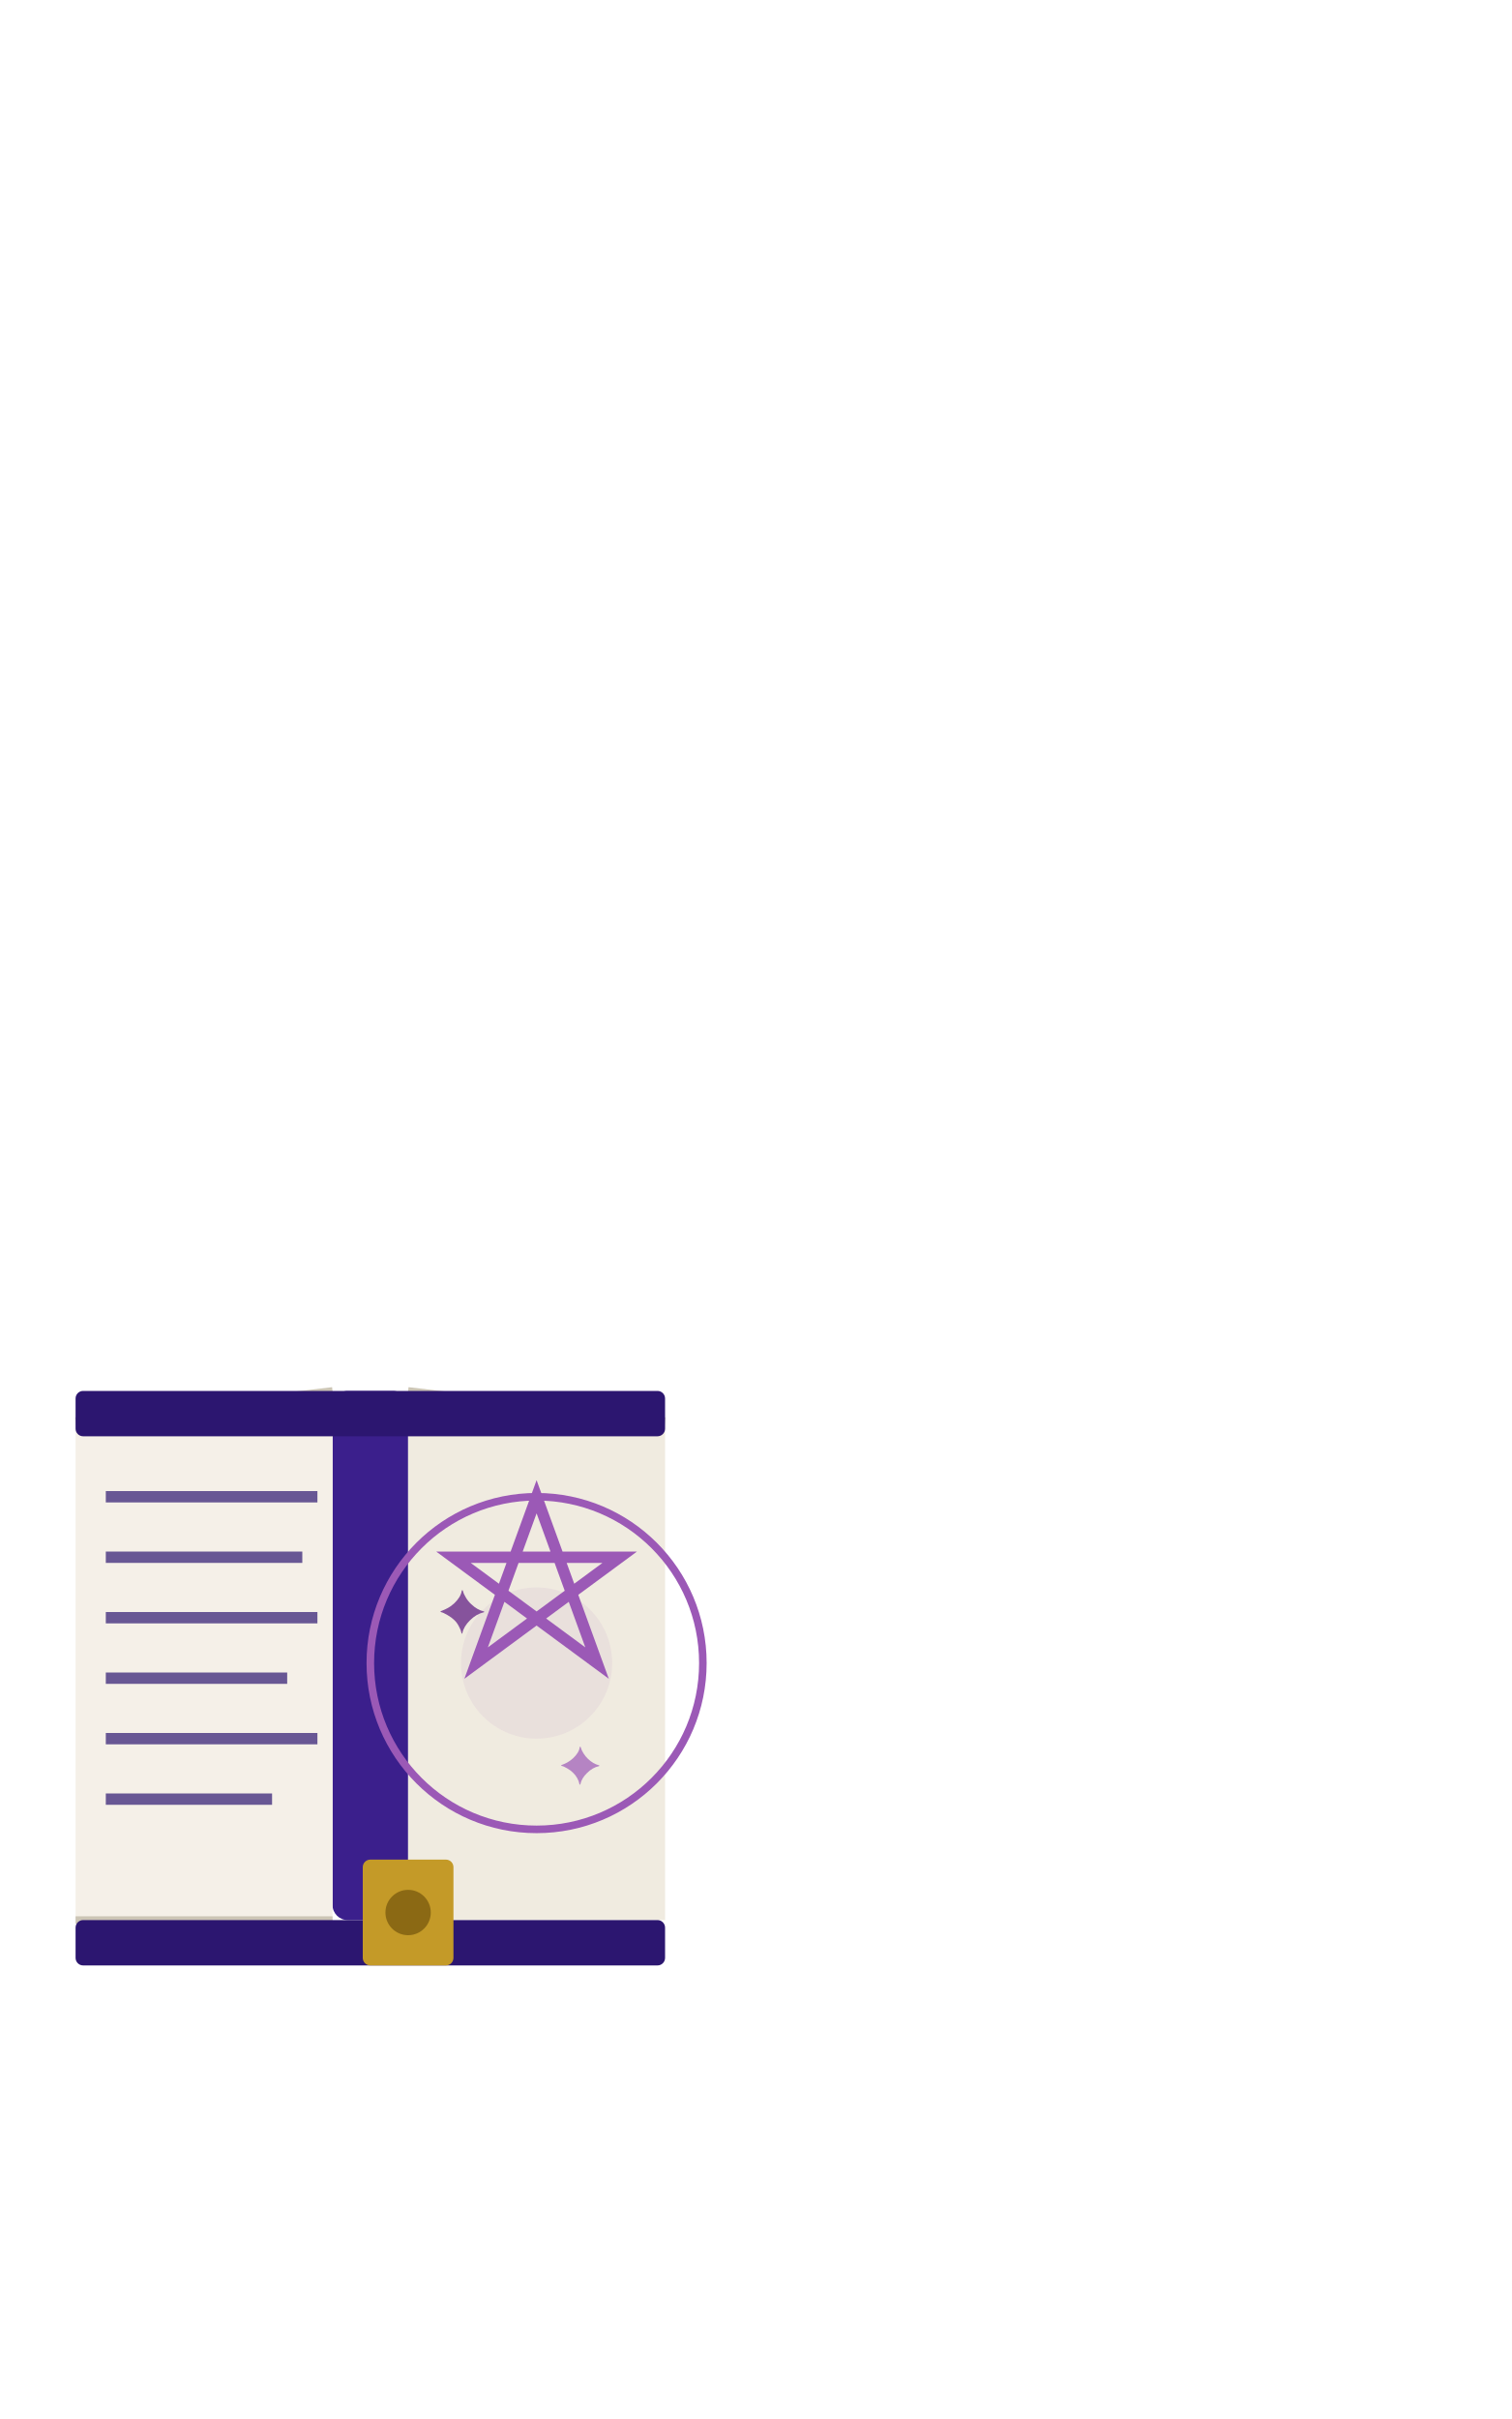
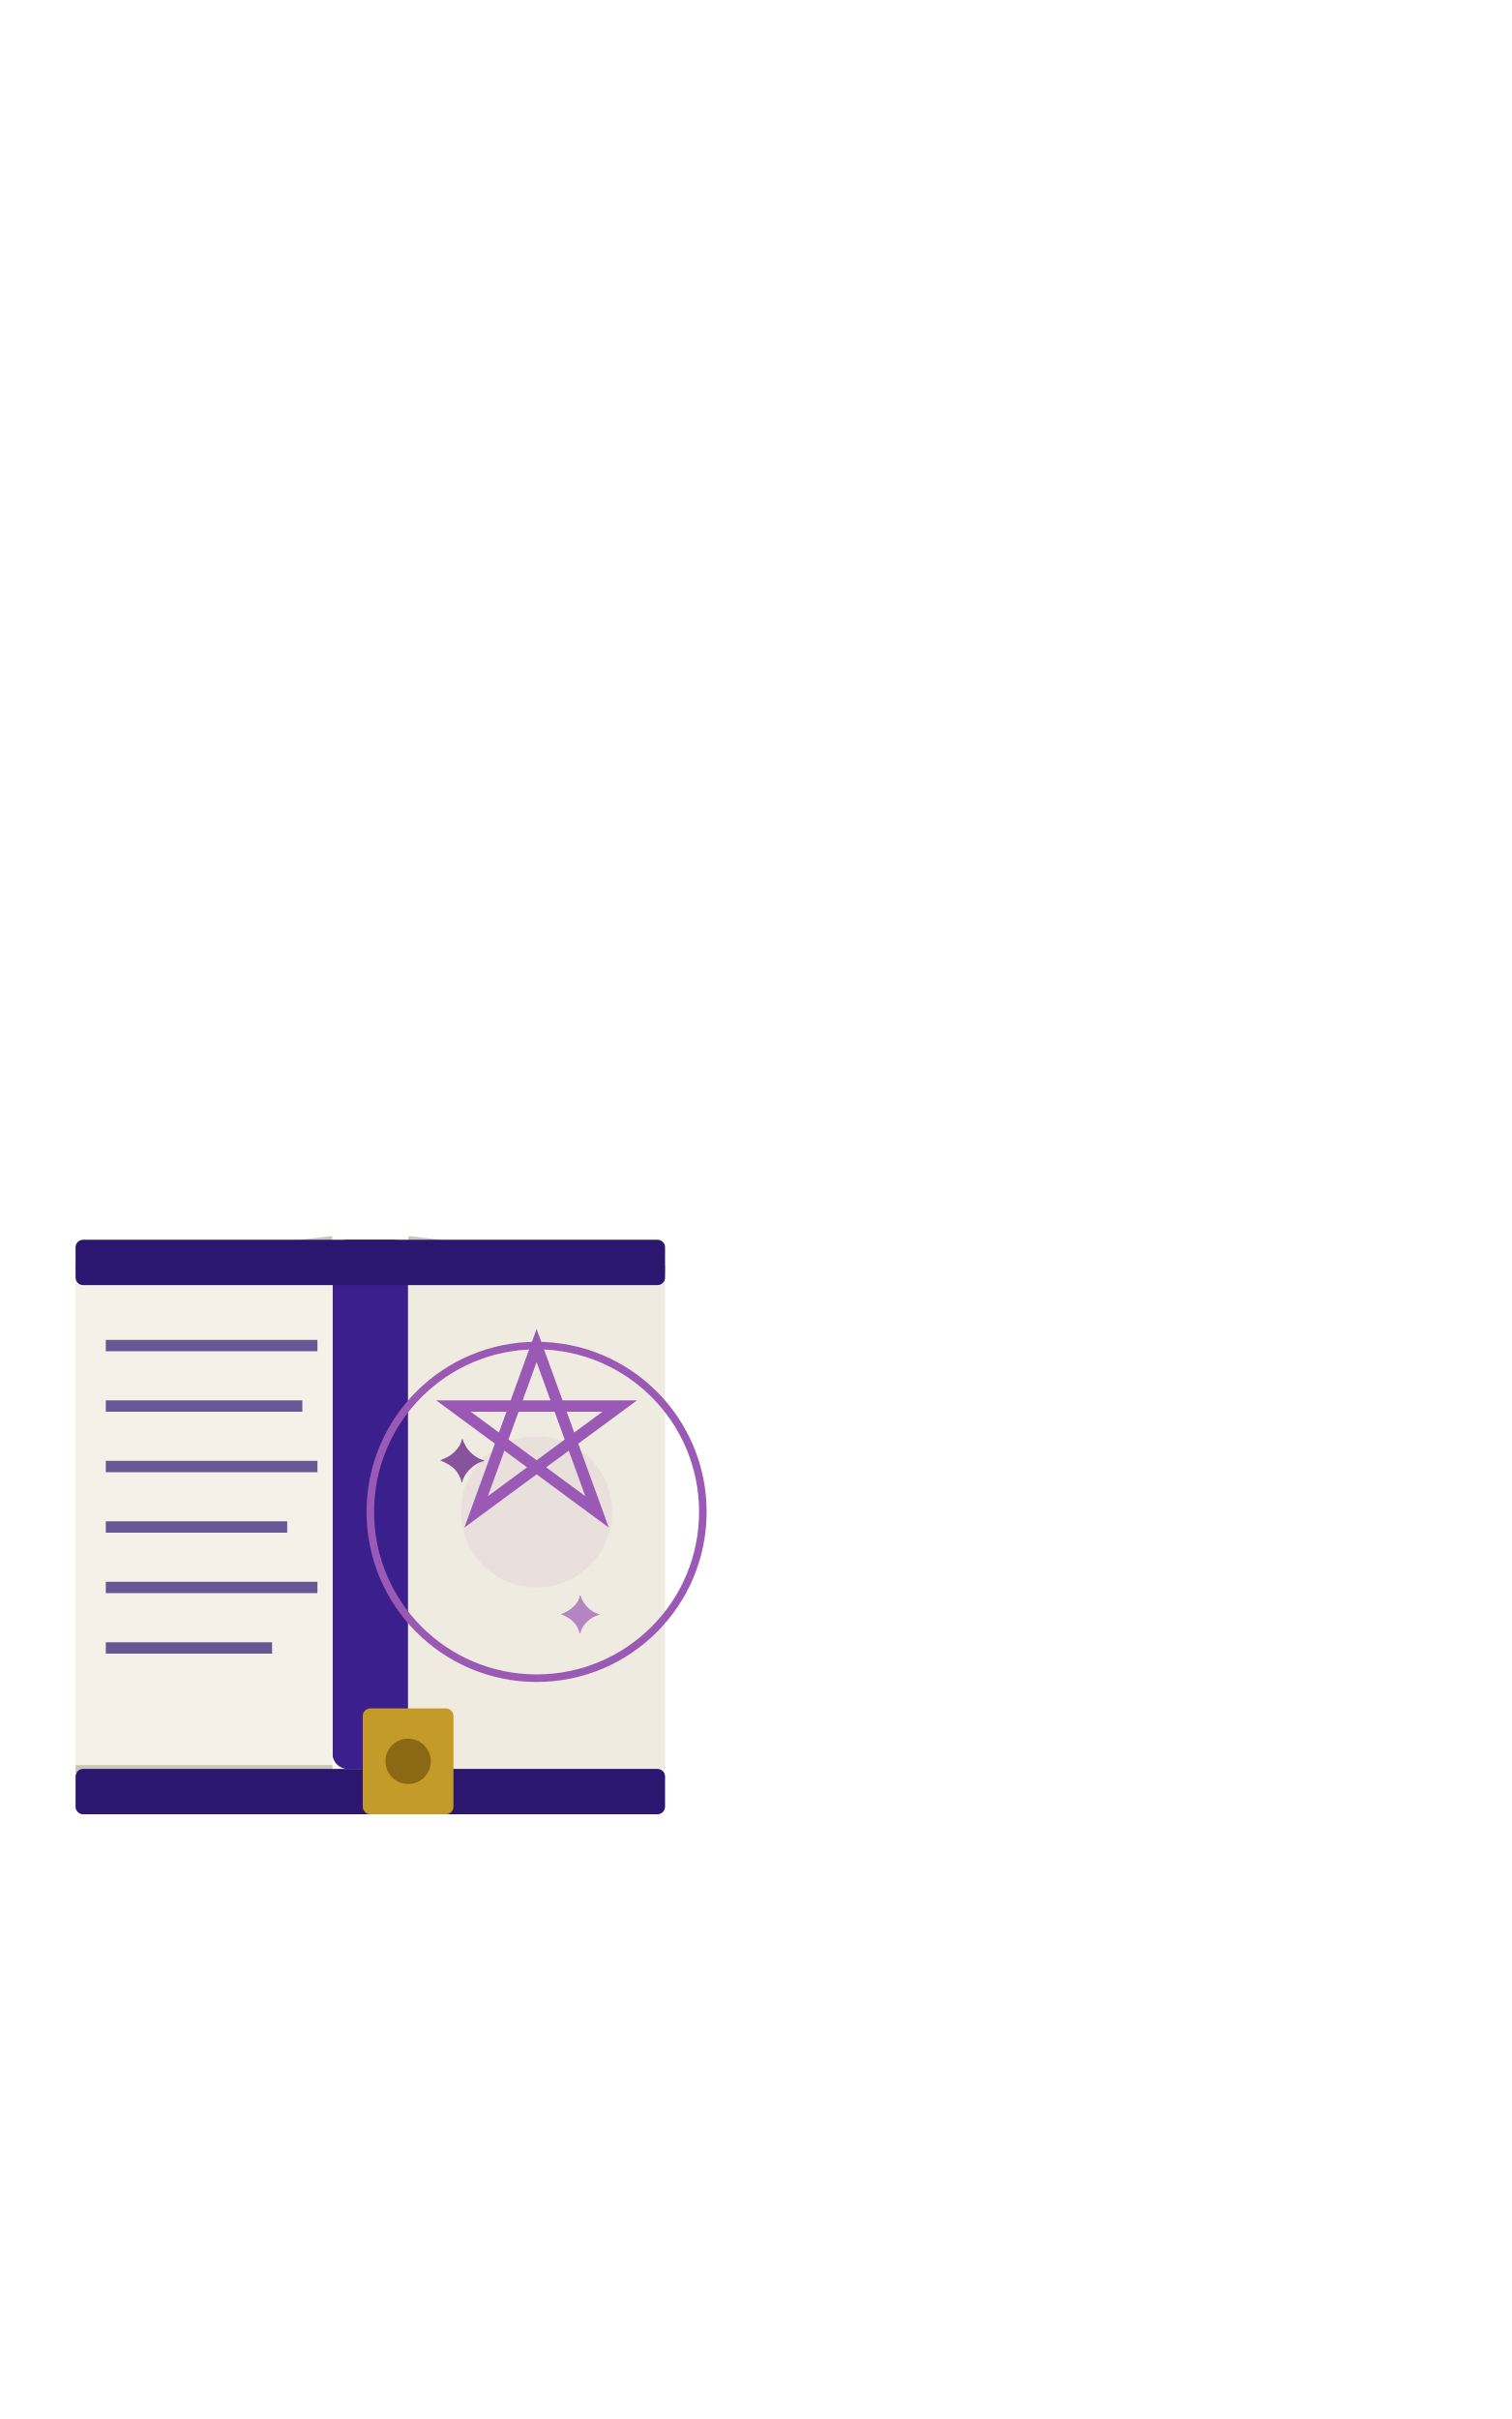
<svg xmlns="http://www.w3.org/2000/svg" viewBox="0 0 200 320" width="200" height="320">
  <g transform="translate(0,36)">
-     <rect x="44" y="148" width="10" height="70" fill="#3B1F8C" rx="2" />
-     <path d="M44 148 L10 152 L10 218 L44 218 Z" fill="#F5F0E8" />
-     <path d="M54 148 L88 152 L88 218 L54 218 Z" fill="#F0EBE0" />
-     <path d="M44 148 L10 152" stroke="#CCC5B5" stroke-width="1" />
-     <path d="M44 218 L10 218" stroke="#CCC5B5" stroke-width="1" />
-     <path d="M54 148 L88 152" stroke="#CCC5B5" stroke-width="1" />
-     <rect x="10" y="148" width="78" height="6" fill="#2C1670" rx="1" />
-     <rect x="10" y="218" width="78" height="6" fill="#2C1670" rx="1" />
-     <line x1="14" y1="162" x2="42" y2="162" stroke="#2C1670" stroke-width="1.5" opacity="0.7" />
-     <line x1="14" y1="170" x2="40" y2="170" stroke="#2C1670" stroke-width="1.5" opacity="0.7" />
-     <line x1="14" y1="178" x2="42" y2="178" stroke="#2C1670" stroke-width="1.5" opacity="0.7" />
-     <line x1="14" y1="186" x2="38" y2="186" stroke="#2C1670" stroke-width="1.5" opacity="0.7" />
-     <line x1="14" y1="194" x2="42" y2="194" stroke="#2C1670" stroke-width="1.5" opacity="0.7" />
-     <line x1="14" y1="202" x2="36" y2="202" stroke="#2C1670" stroke-width="1.5" opacity="0.7" />
-     <circle cx="71" cy="184" r="22" fill="none" stroke="#9B59B6" stroke-width="1" />
-     <path d="M71 162 L63 184 L82 170 L60 170 L79 184 Z" fill="none" stroke="#9B59B6" stroke-width="1.5" />
-     <text x="58" y="180" font-size="8" fill="#6B2D8B" opacity="0.8">✦</text>
-     <text x="74" y="200" font-size="7" fill="#9B59B6" opacity="0.7">✦</text>
-     <rect x="48" y="210" width="12" height="14" fill="#C49A28" rx="1" />
-     <circle cx="54" cy="217" r="3" fill="#8B6914" />
-     <circle cx="71" cy="184" r="10" fill="#9B59B6" opacity="0.08" />
+     <rect x="44" y="128" width="10" height="70" fill="#3B1F8C" rx="2" />
+     <path d="M44 128 L10 132 L10 198 L44 198 Z" fill="#F5F0E8" />
+     <path d="M54 128 L88 132 L88 198 L54 198 Z" fill="#F0EBE0" />
+     <path d="M44 128 L10 132" stroke="#CCC5B5" stroke-width="1" />
+     <path d="M44 198 L10 198" stroke="#CCC5B5" stroke-width="1" />
+     <path d="M54 128 L88 132" stroke="#CCC5B5" stroke-width="1" />
+     <rect x="10" y="128" width="78" height="6" fill="#2C1670" rx="1" />
+     <rect x="10" y="198" width="78" height="6" fill="#2C1670" rx="1" />
+     <line x1="14" y1="142" x2="42" y2="142" stroke="#2C1670" stroke-width="1.5" opacity="0.7" />
+     <line x1="14" y1="150" x2="40" y2="150" stroke="#2C1670" stroke-width="1.5" opacity="0.7" />
+     <line x1="14" y1="158" x2="42" y2="158" stroke="#2C1670" stroke-width="1.5" opacity="0.7" />
+     <line x1="14" y1="166" x2="38" y2="166" stroke="#2C1670" stroke-width="1.5" opacity="0.7" />
+     <line x1="14" y1="174" x2="42" y2="174" stroke="#2C1670" stroke-width="1.5" opacity="0.7" />
+     <line x1="14" y1="182" x2="36" y2="182" stroke="#2C1670" stroke-width="1.5" opacity="0.7" />
+     <circle cx="71" cy="164" r="22" fill="none" stroke="#9B59B6" stroke-width="1" />
+     <path d="M71 142 L63 164 L82 150 L60 150 L79 164 Z" fill="none" stroke="#9B59B6" stroke-width="1.5" />
+     <text x="58" y="160" font-size="8" fill="#6B2D8B" opacity="0.8">✦</text>
+     <text x="74" y="180" font-size="7" fill="#9B59B6" opacity="0.7">✦</text>
+     <rect x="48" y="190" width="12" height="14" fill="#C49A28" rx="1" />
+     <circle cx="54" cy="197" r="3" fill="#8B6914" />
+     <circle cx="71" cy="164" r="10" fill="#9B59B6" opacity="0.08" />
  </g>
</svg>
